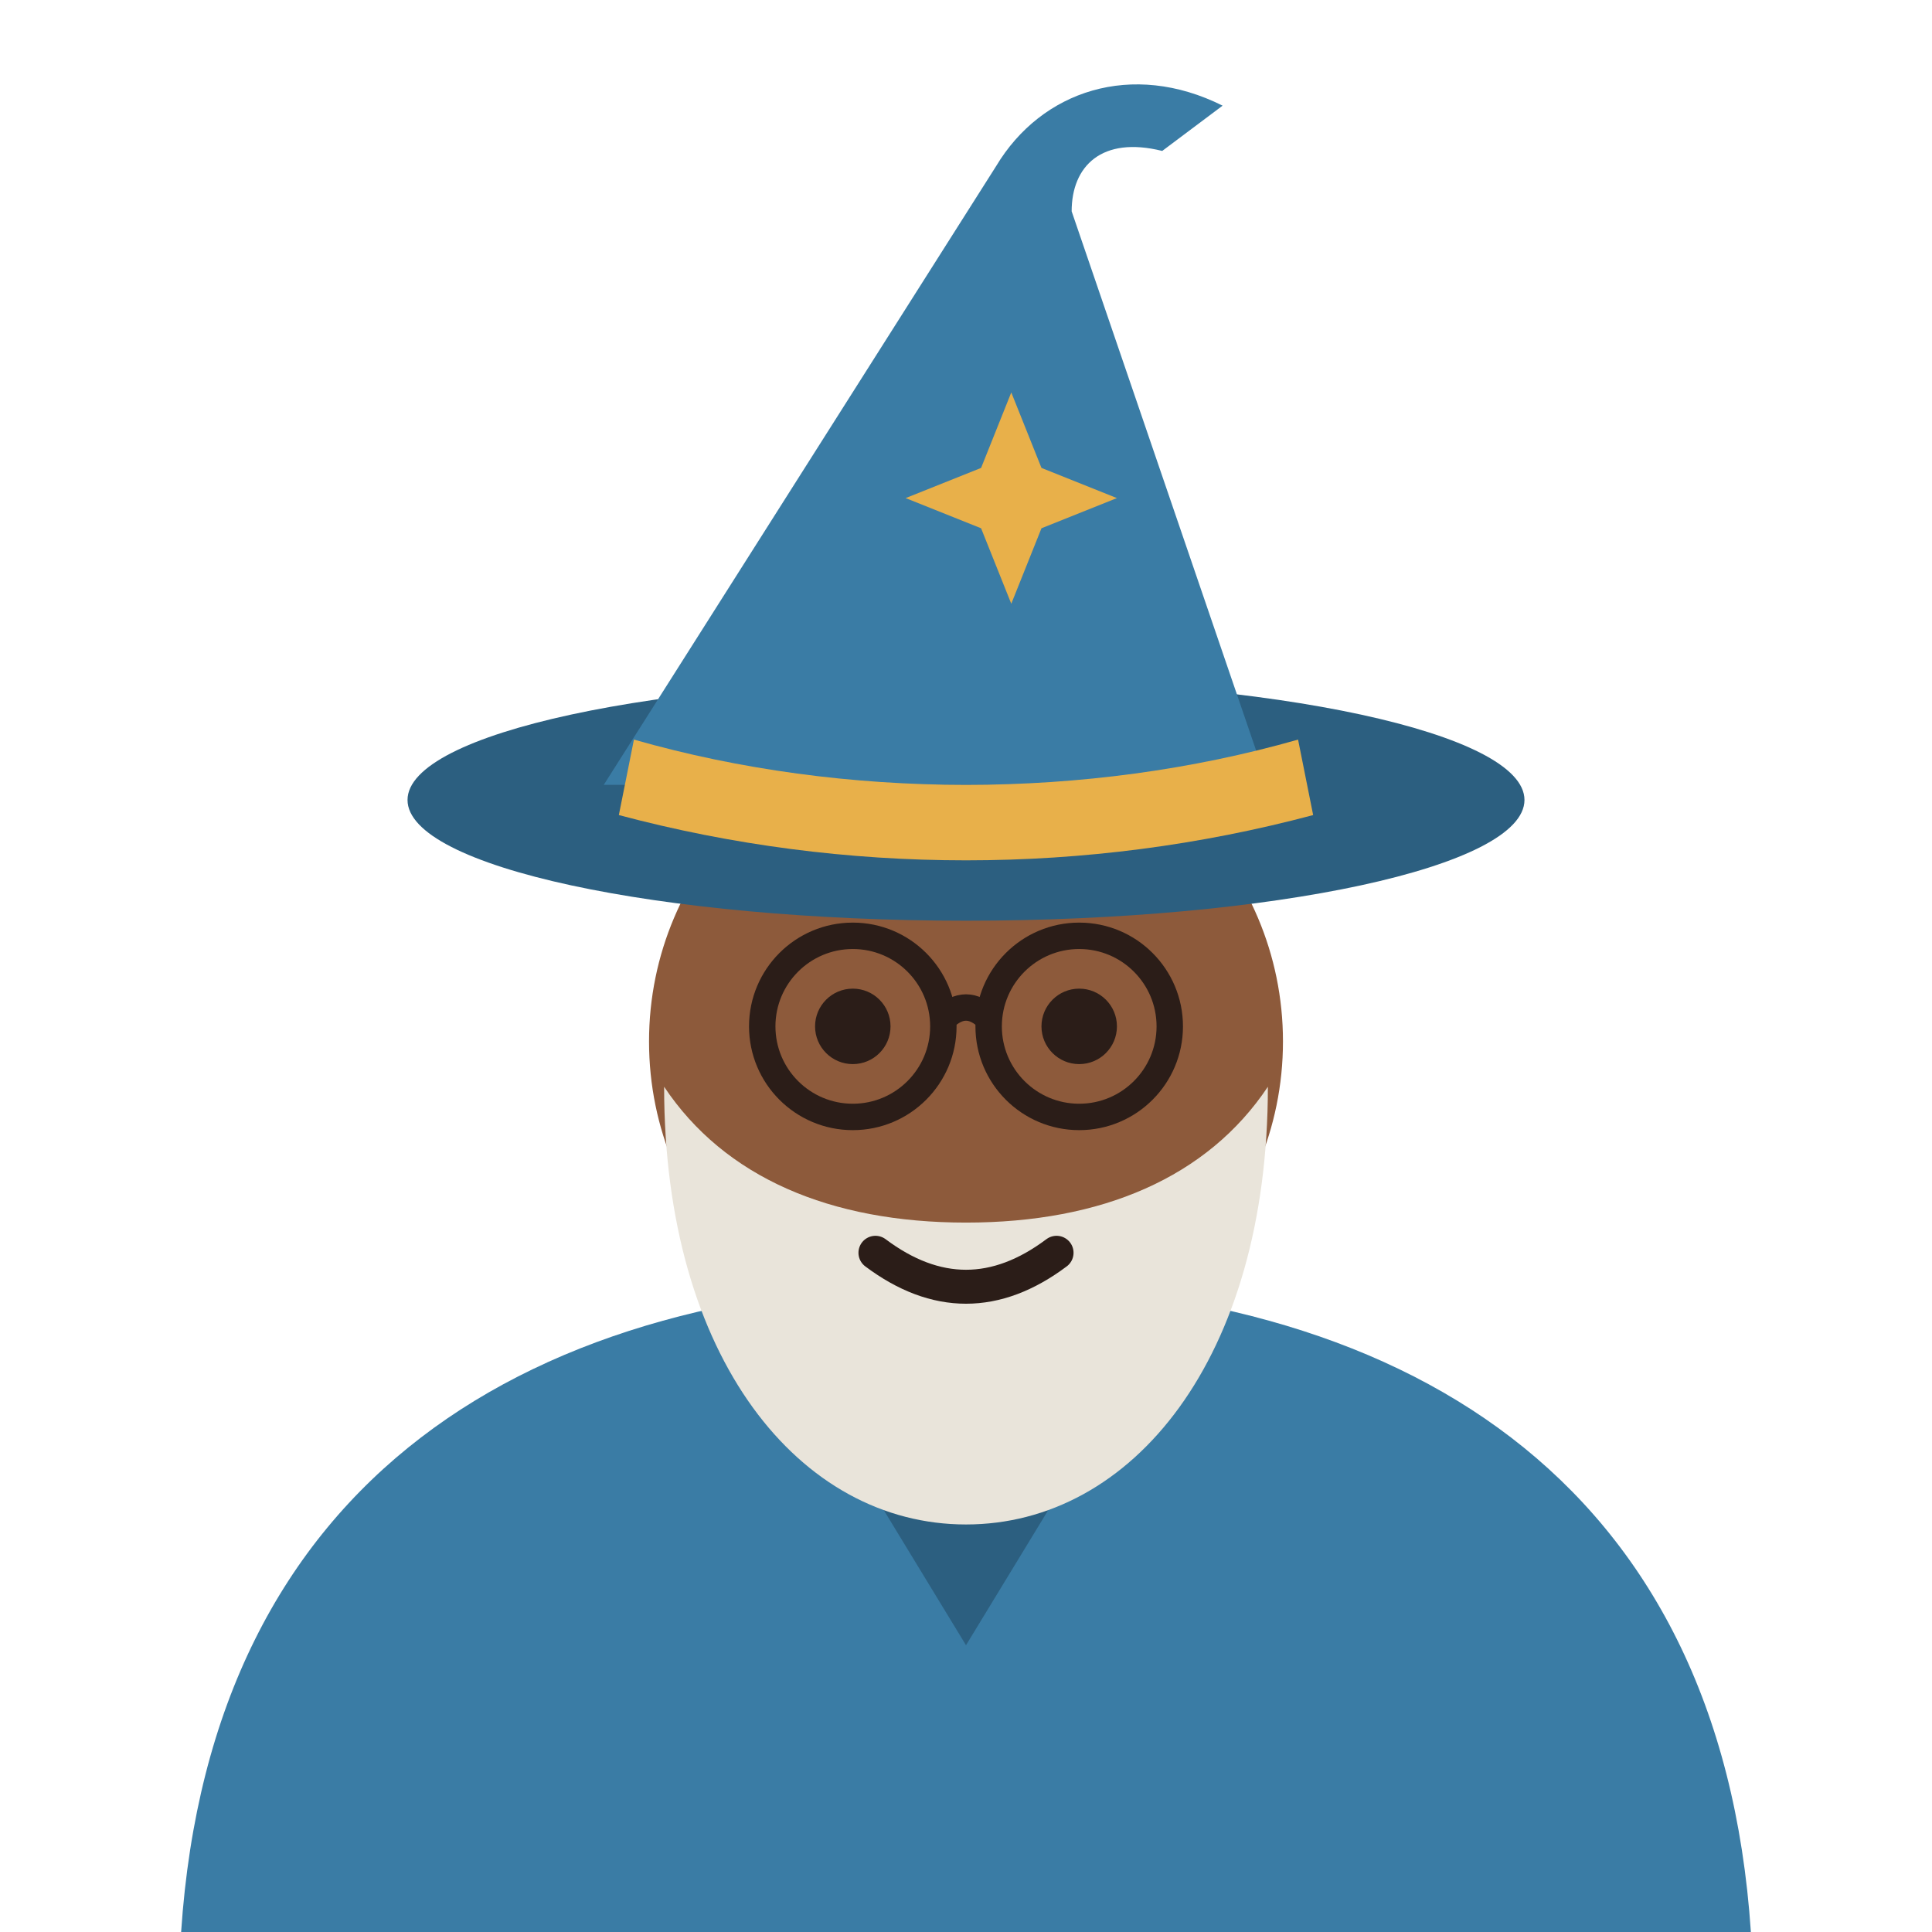
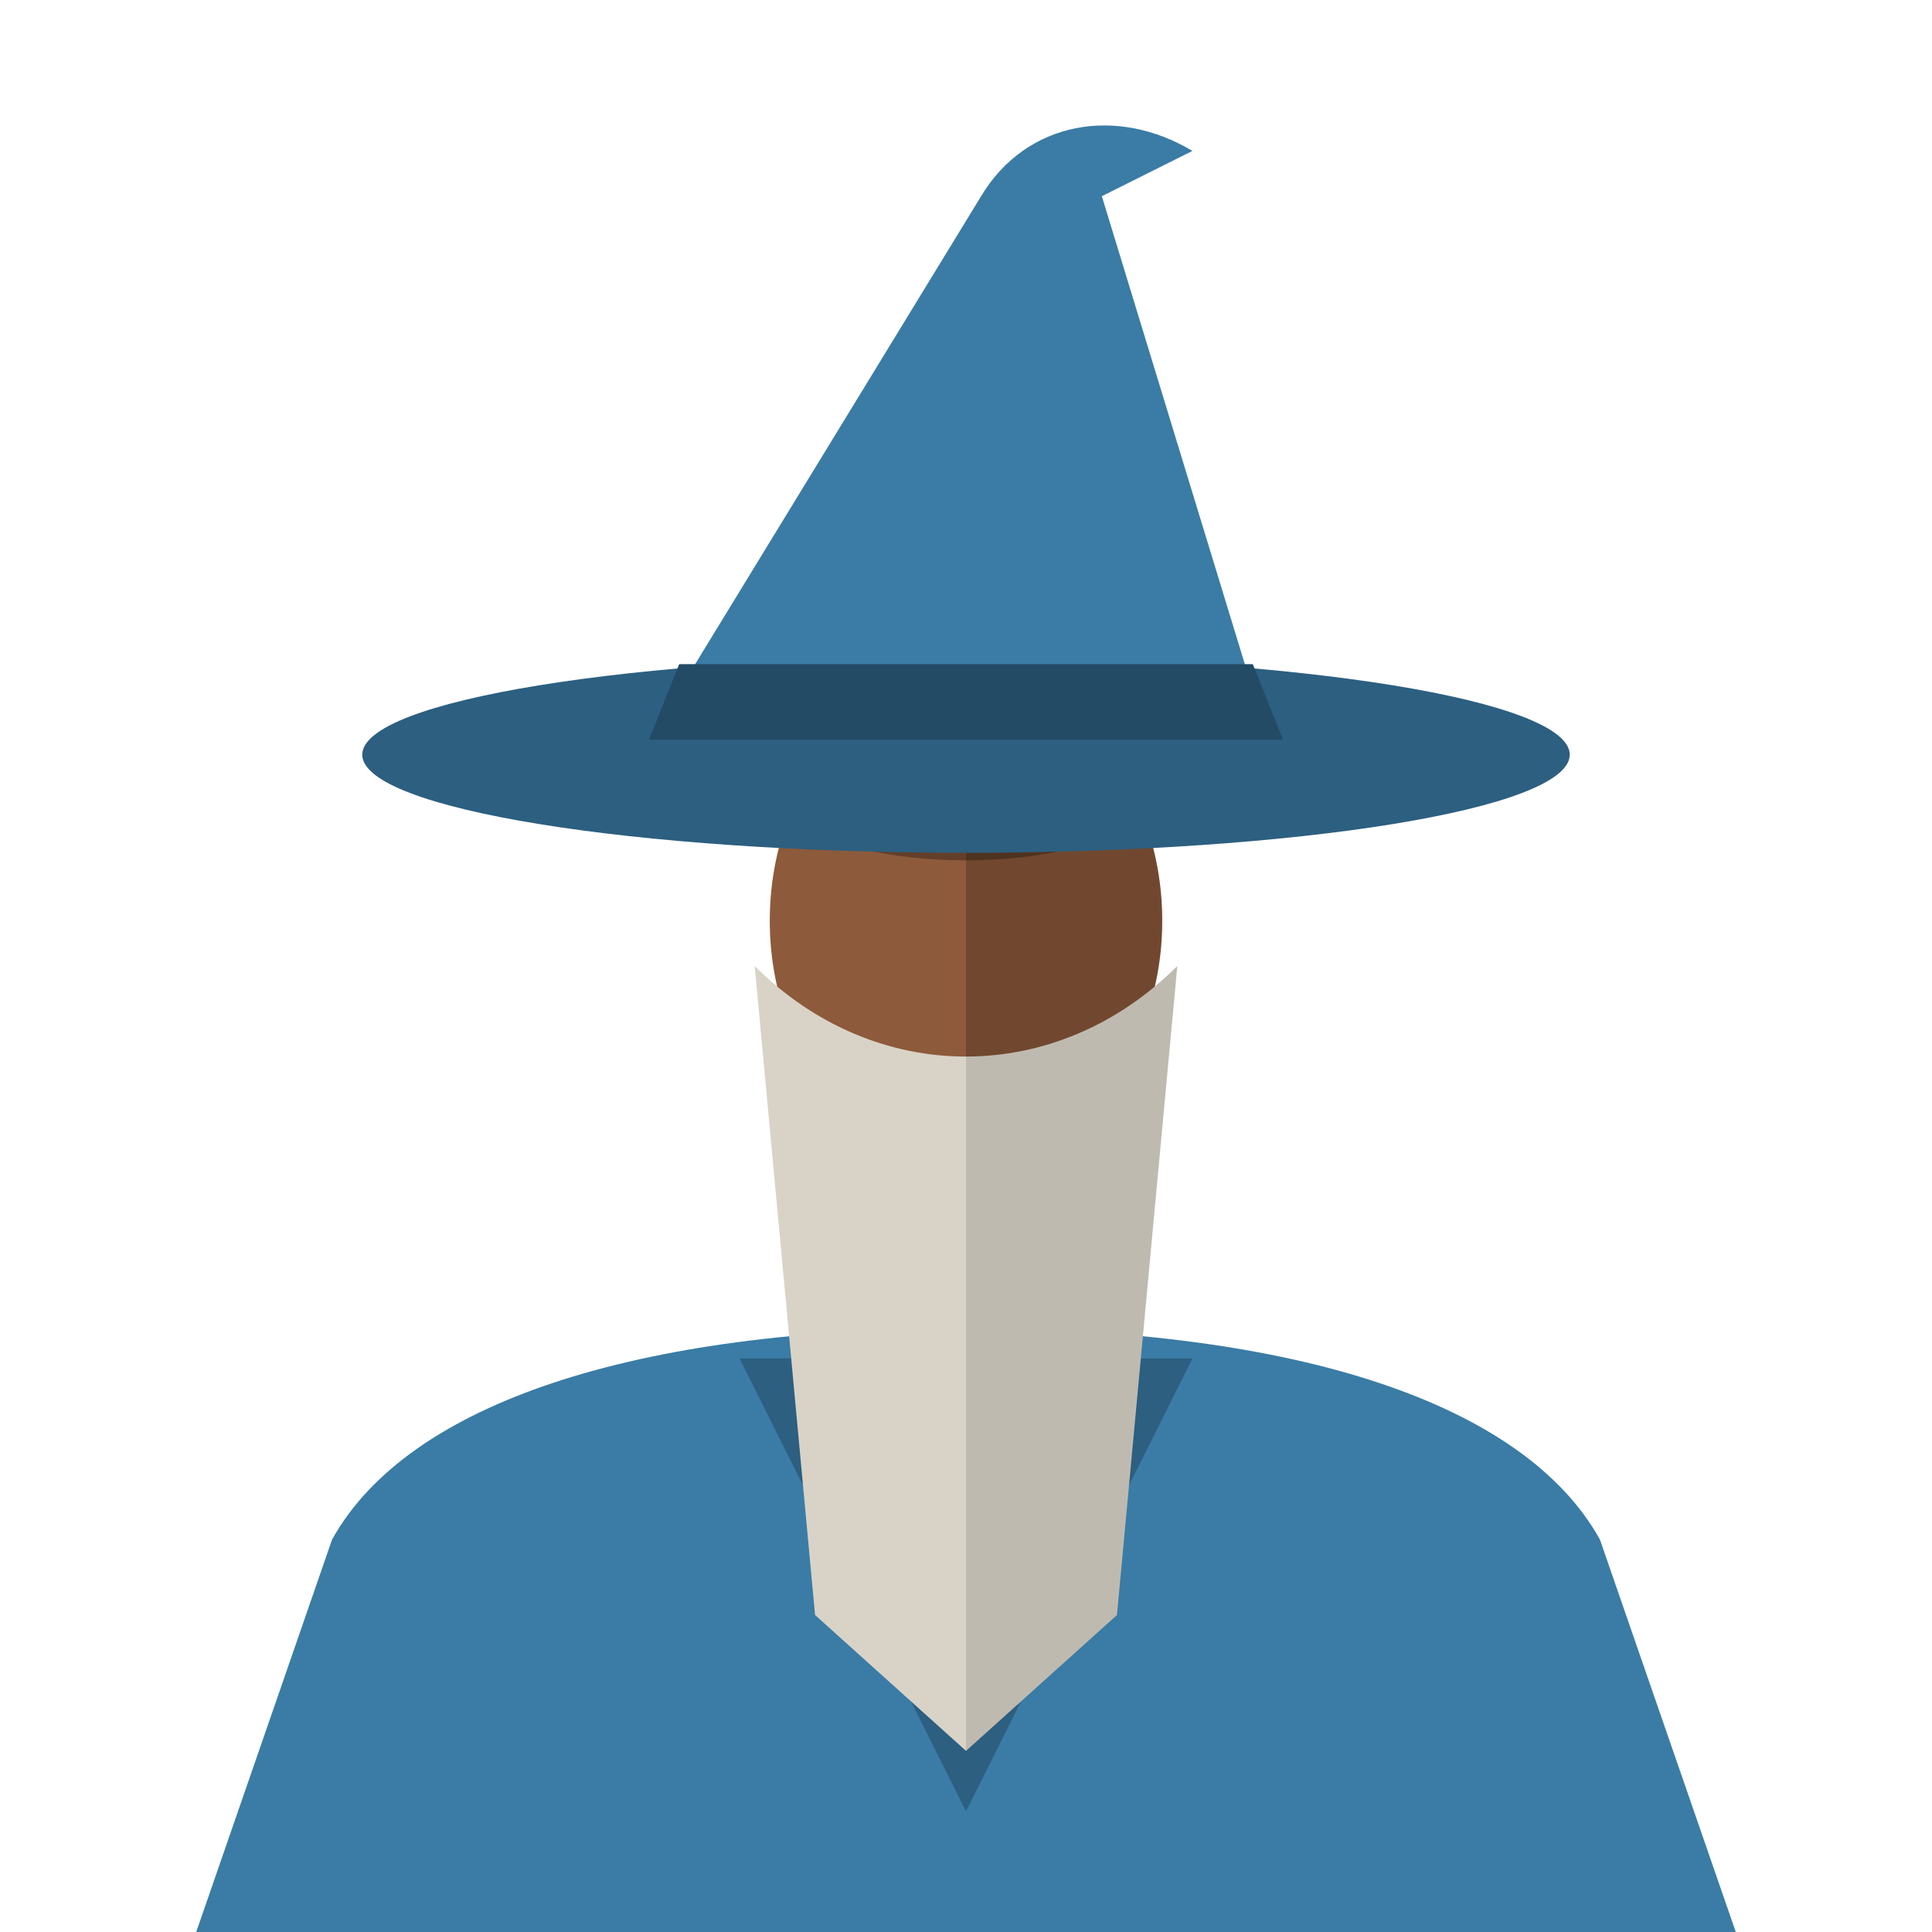
<svg xmlns="http://www.w3.org/2000/svg" width="256" height="256" viewBox="0 0 256 256">
-   <path fill="#3A7CA5" d="M24 256c4-60 46-86 104-86s100 26 104 86z" />
-   <path fill="#2C5F80" d="M100 172l28 46 28-46z" />
-   <rect fill="#764A30" x="114" y="164" width="28" height="20" rx="8" />
-   <circle fill="#8D5A3B" cx="128" cy="138" r="42" />
-   <path fill="#E9E4DA" d="M88 144c0 36 18 58 40 58s40-22 40-58c-8 12-22 18-40 18s-32-6-40-18z" />
-   <path fill="none" stroke="#2B1D18" stroke-width="4.5" stroke-linecap="round" d="M116 166q12 9 24 0" />
-   <circle fill="#2B1D18" cx="113" cy="136" r="5" />
-   <circle fill="#2B1D18" cx="143" cy="136" r="5" />
-   <circle fill="none" stroke="#2B1D18" stroke-width="3.5" cx="113" cy="136" r="12" />
-   <circle fill="none" stroke="#2B1D18" stroke-width="3.5" cx="143" cy="136" r="12" />
-   <path fill="none" stroke="#2B1D18" stroke-width="3.5" d="M125 135q3-3 6 0" />
-   <ellipse fill="#2C5F80" cx="128" cy="106" rx="74" ry="16" />
-   <path fill="#3A7CA5" d="M80 104L132 22c6-10 18-14 30-8l-8 6c-8-2-12 2-12 8l26 76z" />
-   <path fill="#E8B04A" d="M84 98c28 8 60 8 88 0l2 10c-30 8-62 8-92 0z" />
-   <path fill="#E8B04A" d="M134 52l4 10 10 4-10 4-4 10-4-10-10-4 10-4z" />
+   <path fill="#3A7CA5" d="M26 256l18-52c10-18 40-28 84-28s74 10 84 28l18 52z" />
+   <path fill="#2C5F80" d="M98 180l30 60 30-60z" />
+   <rect fill="#7A4D33" x="116" y="146" width="24" height="36" />
+   <ellipse fill="#8D5A3B" cx="128" cy="122" rx="26" ry="32" />
+   <path fill="#000" opacity="0.2" d="M128 90a26 32 0 0 1 0 64z" />
+   <path fill="#D9D3C7" d="M100 128c8 8 18 12 28 12s20-4 28-12l-8 86-20 18-20-18z" />
+   <path fill="#000" opacity="0.12" d="M128 140c10 0 20-4 28-12l-8 86-20 18z" />
+   <path fill="#000" opacity="0.3" d="M102 108c8 4 16 6 26 6s18-2 26-6v-8h-52z" />
+   <ellipse fill="#2C5F80" cx="128" cy="100" rx="80" ry="13" />
+   <path fill="#3A7CA5" d="M86 98l44-72c6-10 18-12 28-6l-12 6 22 72z" />
+   <path fill="#234B66" d="M90 88h76l4 10H86z" />
</svg>
